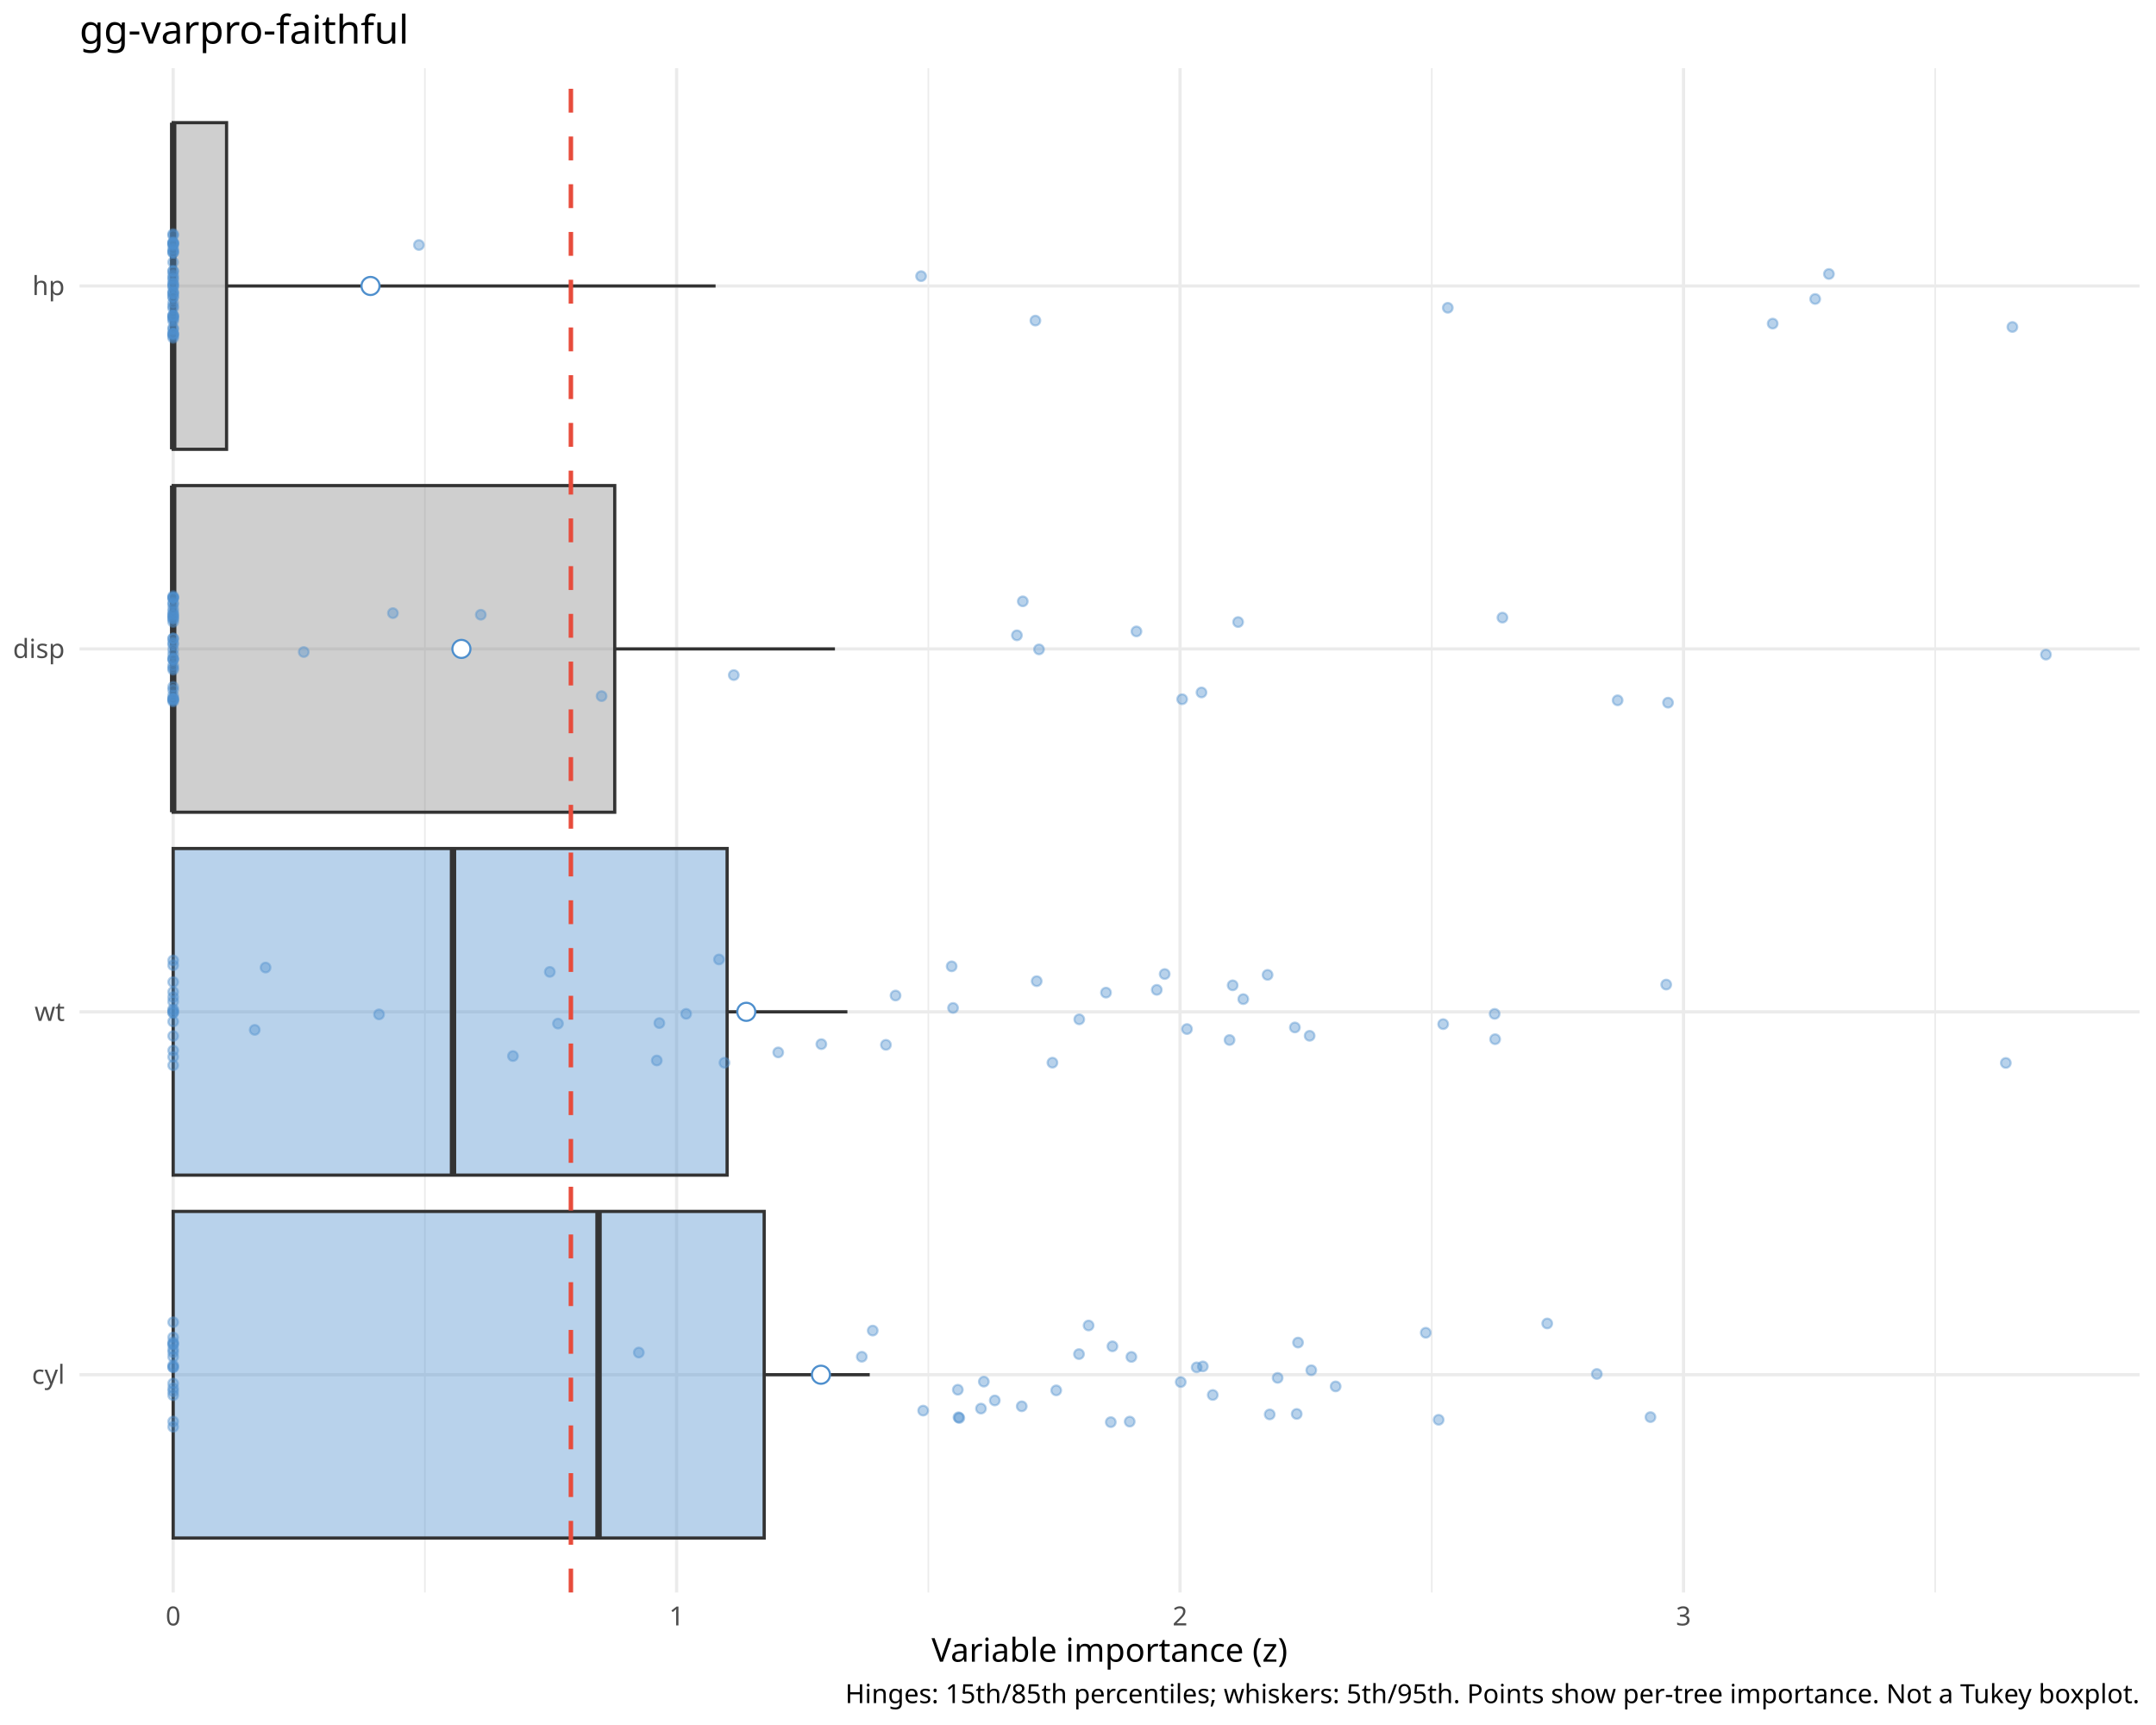
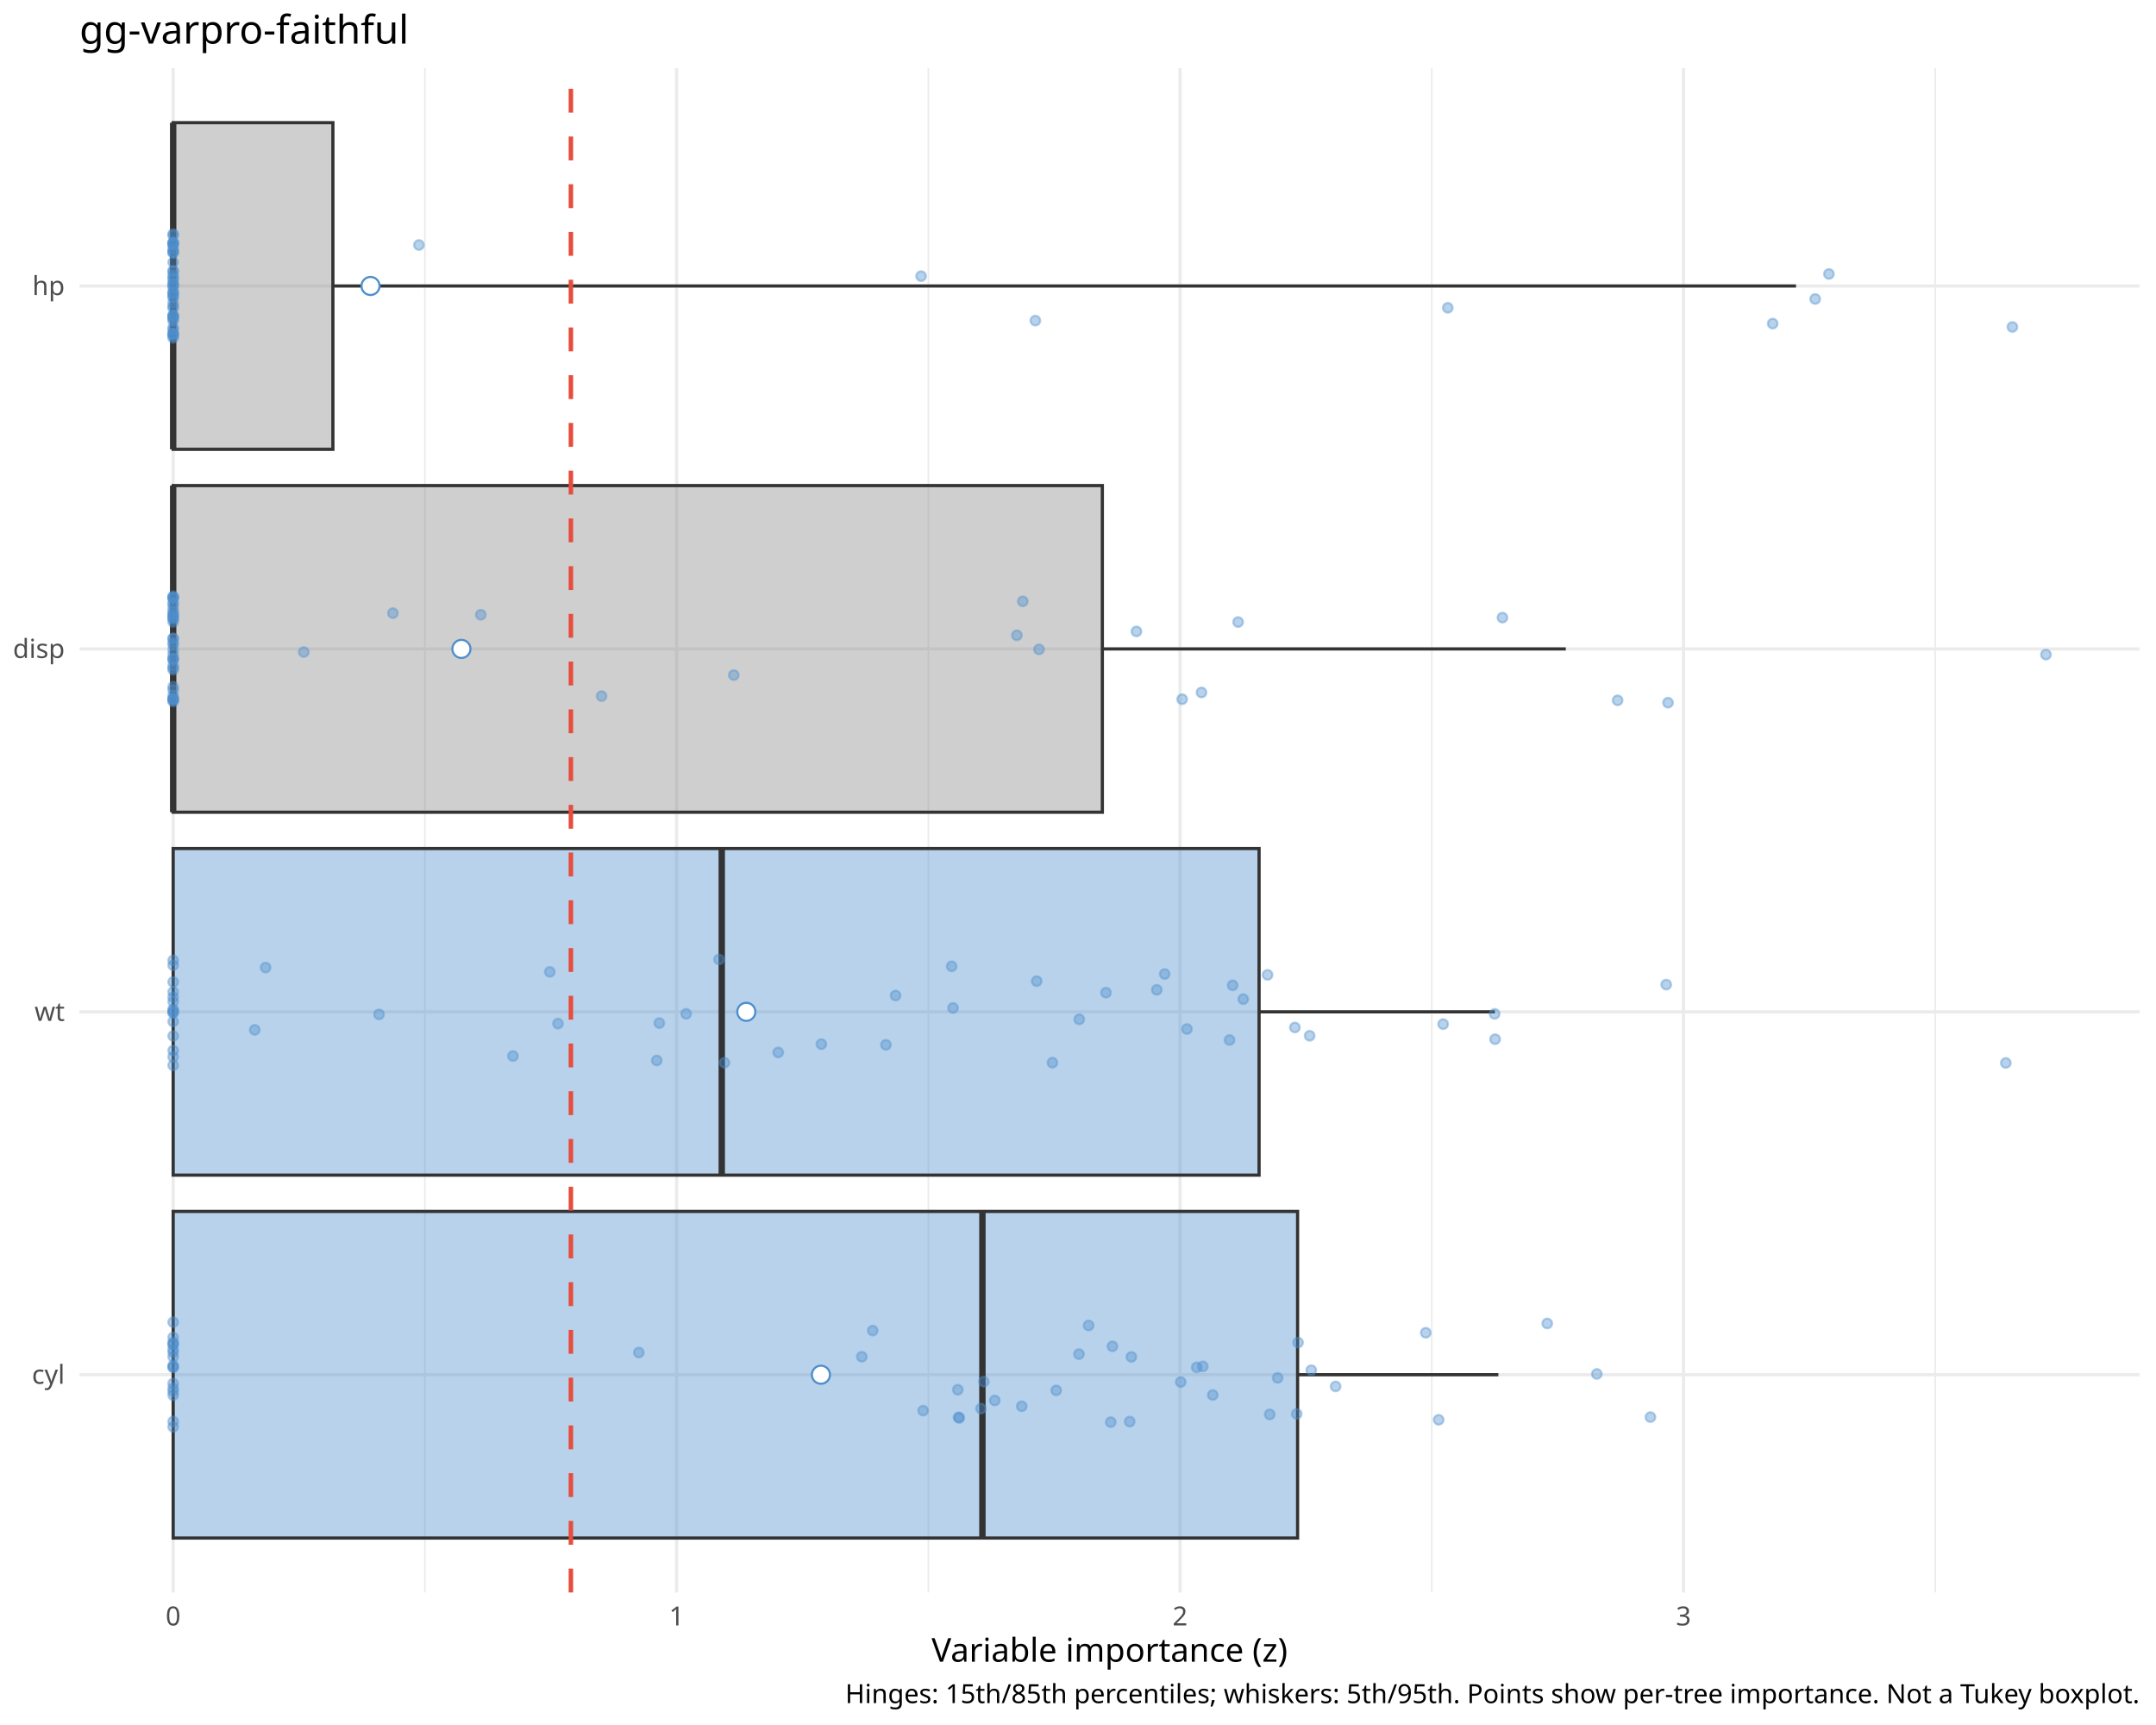
<svg xmlns="http://www.w3.org/2000/svg" class="svglite" data-engine-version="2.0" width="720.00pt" height="576.00pt" viewBox="0 0 720.00 576.00">
  <defs>
    <style type="text/css">
    .svglite line, .svglite polyline, .svglite polygon, .svglite path, .svglite rect, .svglite circle {
      fill: none;
      stroke: #000000;
      stroke-linecap: round;
      stroke-linejoin: round;
      stroke-miterlimit: 10.00;
    }
  </style>
  </defs>
  <rect width="100%" height="100%" style="stroke: none; fill: #FFFFFF;" />
  <defs>
    <clipPath id="cpMC4wMHw3MjAuMDB8MC4wMHw1NzYuMDA=">
      <rect x="0.00" y="0.00" width="720.00" height="576.00" />
    </clipPath>
  </defs>
  <g clip-path="url(#cpMC4wMHw3MjAuMDB8MC4wMHw1NzYuMDA=)">
    <rect x="0" y="0.00" width="720.00" height="576.00" style="stroke-width: 1.07; stroke: none; fill: #FFFFFF;" />
  </g>
  <defs>
    <clipPath id="cpMjYuNTZ8NzE0LjUyfDIyLjc4fDUzMS43NQ==">
      <rect x="26.56" y="22.78" width="687.96" height="508.97" />
    </clipPath>
  </defs>
  <g clip-path="url(#cpMjYuNTZ8NzE0LjUyfDIyLjc4fDUzMS43NQ==)">
    <polyline points="141.89,531.75 141.89,22.78 " style="stroke-width: 0.53; stroke: #EBEBEB; stroke-linecap: butt;" />
    <polyline points="310.02,531.75 310.02,22.78 " style="stroke-width: 0.53; stroke: #EBEBEB; stroke-linecap: butt;" />
    <polyline points="478.15,531.75 478.15,22.78 " style="stroke-width: 0.53; stroke: #EBEBEB; stroke-linecap: butt;" />
    <polyline points="646.27,531.75 646.27,22.78 " style="stroke-width: 0.53; stroke: #EBEBEB; stroke-linecap: butt;" />
    <polyline points="26.56,459.04 714.52,459.04 " style="stroke-width: 1.07; stroke: #EBEBEB; stroke-linecap: butt;" />
    <polyline points="26.56,337.86 714.52,337.86 " style="stroke-width: 1.07; stroke: #EBEBEB; stroke-linecap: butt;" />
    <polyline points="26.56,216.68 714.52,216.68 " style="stroke-width: 1.07; stroke: #EBEBEB; stroke-linecap: butt;" />
    <polyline points="26.56,95.49 714.52,95.49 " style="stroke-width: 1.07; stroke: #EBEBEB; stroke-linecap: butt;" />
    <polyline points="57.83,531.75 57.83,22.78 " style="stroke-width: 1.07; stroke: #EBEBEB; stroke-linecap: butt;" />
    <polyline points="225.96,531.75 225.96,22.78 " style="stroke-width: 1.07; stroke: #EBEBEB; stroke-linecap: butt;" />
    <polyline points="394.08,531.75 394.08,22.78 " style="stroke-width: 1.07; stroke: #EBEBEB; stroke-linecap: butt;" />
    <polyline points="562.21,531.75 562.21,22.78 " style="stroke-width: 1.07; stroke: #EBEBEB; stroke-linecap: butt;" />
-     <line x1="255.20" y1="459.04" x2="290.45" y2="459.04" style="stroke-width: 1.07; stroke: #333333; stroke-linecap: butt;" />
+     <line x1="433.33" y1="459.04" x2="500.38" y2="459.04" style="stroke-width: 1.07; stroke: #333333; stroke-linecap: butt;" />
    <line x1="57.83" y1="459.04" x2="57.83" y2="459.04" style="stroke-width: 1.07; stroke: #333333; stroke-linecap: butt;" />
-     <polygon points="255.20,513.57 57.83,513.57 57.83,404.51 255.20,404.51 255.20,513.57 " style="stroke-width: 1.07; stroke: #333333; stroke-linecap: butt; stroke-linejoin: miter; fill: #4E8FCD; fill-opacity: 0.40;" />
-     <line x1="199.88" y1="513.57" x2="199.88" y2="404.51" style="stroke-width: 2.13; stroke: #333333; stroke-linecap: butt; stroke-linejoin: miter;" />
-     <line x1="242.82" y1="337.86" x2="282.99" y2="337.86" style="stroke-width: 1.07; stroke: #333333; stroke-linecap: butt;" />
+     <polygon points="433.33,513.57 57.83,513.57 57.83,404.51 433.33,404.51 433.33,513.57 " style="stroke-width: 1.07; stroke: #333333; stroke-linecap: butt; stroke-linejoin: miter; fill: #4E8FCD; fill-opacity: 0.40;" />
+     <line x1="328.08" y1="513.57" x2="328.08" y2="404.51" style="stroke-width: 2.13; stroke: #333333; stroke-linecap: butt; stroke-linejoin: miter;" />
+     <line x1="420.47" y1="337.86" x2="499.23" y2="337.86" style="stroke-width: 1.07; stroke: #333333; stroke-linecap: butt;" />
    <line x1="57.83" y1="337.86" x2="57.83" y2="337.86" style="stroke-width: 1.07; stroke: #333333; stroke-linecap: butt;" />
-     <polygon points="242.82,392.39 57.83,392.39 57.83,283.33 242.82,283.33 242.82,392.39 " style="stroke-width: 1.07; stroke: #333333; stroke-linecap: butt; stroke-linejoin: miter; fill: #4E8FCD; fill-opacity: 0.40;" />
-     <line x1="151.28" y1="392.39" x2="151.28" y2="283.33" style="stroke-width: 2.13; stroke: #333333; stroke-linecap: butt; stroke-linejoin: miter;" />
-     <line x1="205.29" y1="216.68" x2="278.83" y2="216.68" style="stroke-width: 1.07; stroke: #333333; stroke-linecap: butt;" />
+     <polygon points="420.47,392.39 57.83,392.39 57.83,283.33 420.47,283.33 420.47,392.39 " style="stroke-width: 1.07; stroke: #333333; stroke-linecap: butt; stroke-linejoin: miter; fill: #4E8FCD; fill-opacity: 0.40;" />
+     <line x1="241.03" y1="392.39" x2="241.03" y2="283.33" style="stroke-width: 2.13; stroke: #333333; stroke-linecap: butt; stroke-linejoin: miter;" />
+     <line x1="368.13" y1="216.68" x2="522.90" y2="216.68" style="stroke-width: 1.07; stroke: #333333; stroke-linecap: butt;" />
    <line x1="57.83" y1="216.68" x2="57.83" y2="216.68" style="stroke-width: 1.07; stroke: #333333; stroke-linecap: butt;" />
-     <polygon points="205.29,271.21 57.83,271.21 57.83,162.14 205.29,162.14 205.29,271.21 " style="stroke-width: 1.07; stroke: #333333; stroke-linecap: butt; stroke-linejoin: miter; fill: #888888; fill-opacity: 0.40;" />
+     <polygon points="368.13,271.21 57.83,271.21 57.83,162.14 368.13,162.14 368.13,271.21 " style="stroke-width: 1.07; stroke: #333333; stroke-linecap: butt; stroke-linejoin: miter; fill: #888888; fill-opacity: 0.40;" />
    <line x1="57.83" y1="271.21" x2="57.83" y2="162.14" style="stroke-width: 2.13; stroke: #333333; stroke-linecap: butt; stroke-linejoin: miter;" />
-     <line x1="75.66" y1="95.49" x2="238.97" y2="95.49" style="stroke-width: 1.07; stroke: #333333; stroke-linecap: butt;" />
+     <line x1="111.17" y1="95.49" x2="599.79" y2="95.49" style="stroke-width: 1.07; stroke: #333333; stroke-linecap: butt;" />
    <line x1="57.83" y1="95.49" x2="57.83" y2="95.49" style="stroke-width: 1.07; stroke: #333333; stroke-linecap: butt;" />
-     <polygon points="75.66,150.03 57.83,150.03 57.83,40.96 75.66,40.96 75.66,150.03 " style="stroke-width: 1.07; stroke: #333333; stroke-linecap: butt; stroke-linejoin: miter; fill: #888888; fill-opacity: 0.40;" />
+     <polygon points="111.17,150.03 57.83,150.03 57.83,40.96 111.17,40.96 111.17,150.03 " style="stroke-width: 1.07; stroke: #333333; stroke-linecap: butt; stroke-linejoin: miter; fill: #888888; fill-opacity: 0.40;" />
    <line x1="57.83" y1="150.03" x2="57.83" y2="40.96" style="stroke-width: 2.13; stroke: #333333; stroke-linecap: butt; stroke-linejoin: miter;" />
    <line x1="190.65" y1="531.75" x2="190.65" y2="22.78" style="stroke-width: 1.49; stroke: #E74C3C; stroke-dasharray: 7.97,7.97; stroke-linecap: butt;" />
    <circle cx="320.09" cy="473.25" r="1.63" style="stroke-width: 0.71; stroke: #4E8FCD; stroke-opacity: 0.40; fill: #4E8FCD; fill-opacity: 0.40;" />
    <circle cx="57.83" cy="334.46" r="1.63" style="stroke-width: 0.71; stroke: #4E8FCD; stroke-opacity: 0.40; fill: #4E8FCD; fill-opacity: 0.40;" />
    <circle cx="57.83" cy="223.06" r="1.63" style="stroke-width: 0.71; stroke: #4E8FCD; stroke-opacity: 0.40; fill: #4E8FCD; fill-opacity: 0.40;" />
    <circle cx="57.83" cy="91.90" r="1.63" style="stroke-width: 0.71; stroke: #4E8FCD; stroke-opacity: 0.40; fill: #4E8FCD; fill-opacity: 0.40;" />
    <circle cx="57.83" cy="461.95" r="1.63" style="stroke-width: 0.71; stroke: #4E8FCD; stroke-opacity: 0.40; fill: #4E8FCD; fill-opacity: 0.40;" />
    <circle cx="396.39" cy="343.61" r="1.63" style="stroke-width: 0.71; stroke: #4E8FCD; stroke-opacity: 0.40; fill: #4E8FCD; fill-opacity: 0.40;" />
    <circle cx="57.83" cy="233.26" r="1.63" style="stroke-width: 0.71; stroke: #4E8FCD; stroke-opacity: 0.40; fill: #4E8FCD; fill-opacity: 0.40;" />
    <circle cx="591.99" cy="108.05" r="1.63" style="stroke-width: 0.71; stroke: #4E8FCD; stroke-opacity: 0.40; fill: #4E8FCD; fill-opacity: 0.40;" />
    <circle cx="57.83" cy="448.22" r="1.63" style="stroke-width: 0.71; stroke: #4E8FCD; stroke-opacity: 0.40; fill: #4E8FCD; fill-opacity: 0.40;" />
    <circle cx="437.36" cy="345.86" r="1.63" style="stroke-width: 0.71; stroke: #4E8FCD; stroke-opacity: 0.40; fill: #4E8FCD; fill-opacity: 0.40;" />
    <circle cx="57.83" cy="199.62" r="1.63" style="stroke-width: 0.71; stroke: #4E8FCD; stroke-opacity: 0.40; fill: #4E8FCD; fill-opacity: 0.40;" />
    <circle cx="57.83" cy="109.96" r="1.63" style="stroke-width: 0.71; stroke: #4E8FCD; stroke-opacity: 0.40; fill: #4E8FCD; fill-opacity: 0.40;" />
    <circle cx="551.17" cy="473.19" r="1.63" style="stroke-width: 0.71; stroke: #4E8FCD; stroke-opacity: 0.40; fill: #4E8FCD; fill-opacity: 0.40;" />
    <circle cx="57.83" cy="337.49" r="1.63" style="stroke-width: 0.71; stroke: #4E8FCD; stroke-opacity: 0.40; fill: #4E8FCD; fill-opacity: 0.40;" />
    <circle cx="101.44" cy="217.72" r="1.63" style="stroke-width: 0.71; stroke: #4E8FCD; stroke-opacity: 0.40; fill: #4E8FCD; fill-opacity: 0.40;" />
    <circle cx="57.83" cy="111.43" r="1.63" style="stroke-width: 0.71; stroke: #4E8FCD; stroke-opacity: 0.40; fill: #4E8FCD; fill-opacity: 0.40;" />
    <circle cx="57.83" cy="446.57" r="1.63" style="stroke-width: 0.71; stroke: #4E8FCD; stroke-opacity: 0.40; fill: #4E8FCD; fill-opacity: 0.40;" />
    <circle cx="186.34" cy="341.79" r="1.63" style="stroke-width: 0.71; stroke: #4E8FCD; stroke-opacity: 0.40; fill: #4E8FCD; fill-opacity: 0.40;" />
    <circle cx="683.25" cy="218.58" r="1.63" style="stroke-width: 0.71; stroke: #4E8FCD; stroke-opacity: 0.40; fill: #4E8FCD; fill-opacity: 0.40;" />
    <circle cx="57.83" cy="102.89" r="1.63" style="stroke-width: 0.71; stroke: #4E8FCD; stroke-opacity: 0.40; fill: #4E8FCD; fill-opacity: 0.40;" />
    <circle cx="370.95" cy="474.87" r="1.63" style="stroke-width: 0.71; stroke: #4E8FCD; stroke-opacity: 0.40; fill: #4E8FCD; fill-opacity: 0.40;" />
    <circle cx="351.46" cy="354.84" r="1.63" style="stroke-width: 0.71; stroke: #4E8FCD; stroke-opacity: 0.40; fill: #4E8FCD; fill-opacity: 0.40;" />
    <circle cx="57.83" cy="232.24" r="1.63" style="stroke-width: 0.71; stroke: #4E8FCD; stroke-opacity: 0.40; fill: #4E8FCD; fill-opacity: 0.40;" />
    <circle cx="57.83" cy="80.88" r="1.63" style="stroke-width: 0.71; stroke: #4E8FCD; stroke-opacity: 0.40; fill: #4E8FCD; fill-opacity: 0.40;" />
    <circle cx="57.83" cy="463.55" r="1.63" style="stroke-width: 0.71; stroke: #4E8FCD; stroke-opacity: 0.40; fill: #4E8FCD; fill-opacity: 0.40;" />
    <circle cx="386.31" cy="330.52" r="1.63" style="stroke-width: 0.71; stroke: #4E8FCD; stroke-opacity: 0.40; fill: #4E8FCD; fill-opacity: 0.40;" />
    <circle cx="57.83" cy="213.17" r="1.63" style="stroke-width: 0.71; stroke: #4E8FCD; stroke-opacity: 0.40; fill: #4E8FCD; fill-opacity: 0.40;" />
    <circle cx="139.90" cy="81.81" r="1.63" style="stroke-width: 0.71; stroke: #4E8FCD; stroke-opacity: 0.40; fill: #4E8FCD; fill-opacity: 0.40;" />
    <circle cx="319.87" cy="464.05" r="1.63" style="stroke-width: 0.71; stroke: #4E8FCD; stroke-opacity: 0.40; fill: #4E8FCD; fill-opacity: 0.40;" />
    <circle cx="57.83" cy="336.98" r="1.63" style="stroke-width: 0.71; stroke: #4E8FCD; stroke-opacity: 0.40; fill: #4E8FCD; fill-opacity: 0.40;" />
    <circle cx="57.83" cy="218.49" r="1.63" style="stroke-width: 0.71; stroke: #4E8FCD; stroke-opacity: 0.40; fill: #4E8FCD; fill-opacity: 0.40;" />
    <circle cx="672.04" cy="109.18" r="1.63" style="stroke-width: 0.71; stroke: #4E8FCD; stroke-opacity: 0.40; fill: #4E8FCD; fill-opacity: 0.40;" />
    <circle cx="433.48" cy="448.30" r="1.63" style="stroke-width: 0.71; stroke: #4E8FCD; stroke-opacity: 0.40; fill: #4E8FCD; fill-opacity: 0.40;" />
    <circle cx="388.95" cy="325.24" r="1.63" style="stroke-width: 0.71; stroke: #4E8FCD; stroke-opacity: 0.40; fill: #4E8FCD; fill-opacity: 0.40;" />
    <circle cx="57.83" cy="203.27" r="1.63" style="stroke-width: 0.71; stroke: #4E8FCD; stroke-opacity: 0.40; fill: #4E8FCD; fill-opacity: 0.40;" />
    <circle cx="483.49" cy="102.78" r="1.63" style="stroke-width: 0.71; stroke: #4E8FCD; stroke-opacity: 0.40; fill: #4E8FCD; fill-opacity: 0.40;" />
    <circle cx="57.83" cy="441.50" r="1.63" style="stroke-width: 0.71; stroke: #4E8FCD; stroke-opacity: 0.40; fill: #4E8FCD; fill-opacity: 0.40;" />
    <circle cx="57.83" cy="327.90" r="1.63" style="stroke-width: 0.71; stroke: #4E8FCD; stroke-opacity: 0.40; fill: #4E8FCD; fill-opacity: 0.40;" />
    <circle cx="501.74" cy="206.23" r="1.63" style="stroke-width: 0.71; stroke: #4E8FCD; stroke-opacity: 0.40; fill: #4E8FCD; fill-opacity: 0.40;" />
    <circle cx="57.83" cy="78.16" r="1.63" style="stroke-width: 0.71; stroke: #4E8FCD; stroke-opacity: 0.40; fill: #4E8FCD; fill-opacity: 0.40;" />
    <circle cx="437.90" cy="457.54" r="1.63" style="stroke-width: 0.71; stroke: #4E8FCD; stroke-opacity: 0.40; fill: #4E8FCD; fill-opacity: 0.40;" />
    <circle cx="481.95" cy="341.97" r="1.63" style="stroke-width: 0.71; stroke: #4E8FCD; stroke-opacity: 0.40; fill: #4E8FCD; fill-opacity: 0.40;" />
    <circle cx="57.83" cy="205.14" r="1.63" style="stroke-width: 0.71; stroke: #4E8FCD; stroke-opacity: 0.40; fill: #4E8FCD; fill-opacity: 0.40;" />
    <circle cx="57.83" cy="105.39" r="1.63" style="stroke-width: 0.71; stroke: #4E8FCD; stroke-opacity: 0.40; fill: #4E8FCD; fill-opacity: 0.40;" />
    <circle cx="394.31" cy="461.48" r="1.63" style="stroke-width: 0.71; stroke: #4E8FCD; stroke-opacity: 0.40; fill: #4E8FCD; fill-opacity: 0.40;" />
    <circle cx="57.83" cy="341.11" r="1.63" style="stroke-width: 0.71; stroke: #4E8FCD; stroke-opacity: 0.40; fill: #4E8FCD; fill-opacity: 0.40;" />
    <circle cx="57.83" cy="216.94" r="1.63" style="stroke-width: 0.71; stroke: #4E8FCD; stroke-opacity: 0.40; fill: #4E8FCD; fill-opacity: 0.40;" />
    <circle cx="57.83" cy="83.87" r="1.63" style="stroke-width: 0.71; stroke: #4E8FCD; stroke-opacity: 0.40; fill: #4E8FCD; fill-opacity: 0.40;" />
    <circle cx="57.83" cy="448.74" r="1.63" style="stroke-width: 0.71; stroke: #4E8FCD; stroke-opacity: 0.40; fill: #4E8FCD; fill-opacity: 0.40;" />
    <circle cx="415.19" cy="333.62" r="1.63" style="stroke-width: 0.71; stroke: #4E8FCD; stroke-opacity: 0.40; fill: #4E8FCD; fill-opacity: 0.40;" />
    <circle cx="379.52" cy="210.83" r="1.63" style="stroke-width: 0.71; stroke: #4E8FCD; stroke-opacity: 0.40; fill: #4E8FCD; fill-opacity: 0.40;" />
    <circle cx="57.83" cy="111.41" r="1.63" style="stroke-width: 0.71; stroke: #4E8FCD; stroke-opacity: 0.40; fill: #4E8FCD; fill-opacity: 0.40;" />
    <circle cx="291.45" cy="444.30" r="1.63" style="stroke-width: 0.71; stroke: #4E8FCD; stroke-opacity: 0.40; fill: #4E8FCD; fill-opacity: 0.40;" />
    <circle cx="219.33" cy="354.11" r="1.63" style="stroke-width: 0.71; stroke: #4E8FCD; stroke-opacity: 0.40; fill: #4E8FCD; fill-opacity: 0.40;" />
    <circle cx="57.83" cy="214.64" r="1.63" style="stroke-width: 0.71; stroke: #4E8FCD; stroke-opacity: 0.40; fill: #4E8FCD; fill-opacity: 0.40;" />
    <circle cx="57.83" cy="78.59" r="1.63" style="stroke-width: 0.71; stroke: #4E8FCD; stroke-opacity: 0.40; fill: #4E8FCD; fill-opacity: 0.40;" />
    <circle cx="327.60" cy="470.34" r="1.63" style="stroke-width: 0.71; stroke: #4E8FCD; stroke-opacity: 0.40; fill: #4E8FCD; fill-opacity: 0.40;" />
    <circle cx="57.83" cy="338.10" r="1.63" style="stroke-width: 0.71; stroke: #4E8FCD; stroke-opacity: 0.40; fill: #4E8FCD; fill-opacity: 0.40;" />
    <circle cx="57.83" cy="220.25" r="1.63" style="stroke-width: 0.71; stroke: #4E8FCD; stroke-opacity: 0.40; fill: #4E8FCD; fill-opacity: 0.40;" />
    <circle cx="57.83" cy="105.58" r="1.63" style="stroke-width: 0.71; stroke: #4E8FCD; stroke-opacity: 0.40; fill: #4E8FCD; fill-opacity: 0.40;" />
    <circle cx="426.67" cy="460.09" r="1.63" style="stroke-width: 0.71; stroke: #4E8FCD; stroke-opacity: 0.40; fill: #4E8FCD; fill-opacity: 0.40;" />
    <circle cx="57.83" cy="338.14" r="1.63" style="stroke-width: 0.71; stroke: #4E8FCD; stroke-opacity: 0.40; fill: #4E8FCD; fill-opacity: 0.40;" />
    <circle cx="57.83" cy="220.09" r="1.63" style="stroke-width: 0.71; stroke: #4E8FCD; stroke-opacity: 0.40; fill: #4E8FCD; fill-opacity: 0.40;" />
    <circle cx="57.83" cy="93.33" r="1.63" style="stroke-width: 0.71; stroke: #4E8FCD; stroke-opacity: 0.40; fill: #4E8FCD; fill-opacity: 0.40;" />
    <circle cx="332.21" cy="467.63" r="1.63" style="stroke-width: 0.71; stroke: #4E8FCD; stroke-opacity: 0.40; fill: #4E8FCD; fill-opacity: 0.40;" />
    <circle cx="259.89" cy="351.41" r="1.63" style="stroke-width: 0.71; stroke: #4E8FCD; stroke-opacity: 0.40; fill: #4E8FCD; fill-opacity: 0.40;" />
    <circle cx="57.83" cy="229.33" r="1.63" style="stroke-width: 0.71; stroke: #4E8FCD; stroke-opacity: 0.40; fill: #4E8FCD; fill-opacity: 0.40;" />
    <circle cx="57.83" cy="99.15" r="1.63" style="stroke-width: 0.71; stroke: #4E8FCD; stroke-opacity: 0.40; fill: #4E8FCD; fill-opacity: 0.40;" />
    <circle cx="401.69" cy="456.26" r="1.63" style="stroke-width: 0.71; stroke: #4E8FCD; stroke-opacity: 0.40; fill: #4E8FCD; fill-opacity: 0.40;" />
    <circle cx="171.30" cy="352.63" r="1.63" style="stroke-width: 0.71; stroke: #4E8FCD; stroke-opacity: 0.40; fill: #4E8FCD; fill-opacity: 0.40;" />
    <circle cx="57.83" cy="205.93" r="1.63" style="stroke-width: 0.71; stroke: #4E8FCD; stroke-opacity: 0.40; fill: #4E8FCD; fill-opacity: 0.40;" />
    <circle cx="57.83" cy="106.42" r="1.63" style="stroke-width: 0.71; stroke: #4E8FCD; stroke-opacity: 0.40; fill: #4E8FCD; fill-opacity: 0.40;" />
    <circle cx="57.83" cy="474.66" r="1.63" style="stroke-width: 0.71; stroke: #4E8FCD; stroke-opacity: 0.40; fill: #4E8FCD; fill-opacity: 0.40;" />
    <circle cx="295.86" cy="348.88" r="1.63" style="stroke-width: 0.71; stroke: #4E8FCD; stroke-opacity: 0.40; fill: #4E8FCD; fill-opacity: 0.40;" />
    <circle cx="57.83" cy="206.39" r="1.63" style="stroke-width: 0.71; stroke: #4E8FCD; stroke-opacity: 0.40; fill: #4E8FCD; fill-opacity: 0.40;" />
    <circle cx="307.60" cy="92.21" r="1.63" style="stroke-width: 0.71; stroke: #4E8FCD; stroke-opacity: 0.40; fill: #4E8FCD; fill-opacity: 0.40;" />
    <circle cx="57.83" cy="465.89" r="1.63" style="stroke-width: 0.71; stroke: #4E8FCD; stroke-opacity: 0.40; fill: #4E8FCD; fill-opacity: 0.40;" />
    <circle cx="57.83" cy="352.91" r="1.63" style="stroke-width: 0.71; stroke: #4E8FCD; stroke-opacity: 0.40; fill: #4E8FCD; fill-opacity: 0.40;" />
    <circle cx="557.04" cy="234.63" r="1.63" style="stroke-width: 0.71; stroke: #4E8FCD; stroke-opacity: 0.40; fill: #4E8FCD; fill-opacity: 0.40;" />
    <circle cx="345.77" cy="107.05" r="1.63" style="stroke-width: 0.71; stroke: #4E8FCD; stroke-opacity: 0.40; fill: #4E8FCD; fill-opacity: 0.40;" />
    <circle cx="57.83" cy="456.49" r="1.63" style="stroke-width: 0.71; stroke: #4E8FCD; stroke-opacity: 0.40; fill: #4E8FCD; fill-opacity: 0.40;" />
    <circle cx="499.30" cy="347.00" r="1.63" style="stroke-width: 0.71; stroke: #4E8FCD; stroke-opacity: 0.40; fill: #4E8FCD; fill-opacity: 0.40;" />
    <circle cx="131.21" cy="204.73" r="1.63" style="stroke-width: 0.71; stroke: #4E8FCD; stroke-opacity: 0.40; fill: #4E8FCD; fill-opacity: 0.40;" />
    <circle cx="57.83" cy="99.18" r="1.63" style="stroke-width: 0.71; stroke: #4E8FCD; stroke-opacity: 0.40; fill: #4E8FCD; fill-opacity: 0.40;" />
    <circle cx="57.83" cy="450.56" r="1.63" style="stroke-width: 0.71; stroke: #4E8FCD; stroke-opacity: 0.40; fill: #4E8FCD; fill-opacity: 0.40;" />
    <circle cx="274.29" cy="348.65" r="1.63" style="stroke-width: 0.71; stroke: #4E8FCD; stroke-opacity: 0.40; fill: #4E8FCD; fill-opacity: 0.40;" />
    <circle cx="341.56" cy="200.79" r="1.63" style="stroke-width: 0.71; stroke: #4E8FCD; stroke-opacity: 0.40; fill: #4E8FCD; fill-opacity: 0.40;" />
    <circle cx="57.83" cy="95.50" r="1.63" style="stroke-width: 0.71; stroke: #4E8FCD; stroke-opacity: 0.40; fill: #4E8FCD; fill-opacity: 0.40;" />
    <circle cx="352.73" cy="464.26" r="1.63" style="stroke-width: 0.71; stroke: #4E8FCD; stroke-opacity: 0.40; fill: #4E8FCD; fill-opacity: 0.40;" />
    <circle cx="229.14" cy="338.53" r="1.63" style="stroke-width: 0.71; stroke: #4E8FCD; stroke-opacity: 0.40; fill: #4E8FCD; fill-opacity: 0.40;" />
    <circle cx="57.83" cy="223.62" r="1.63" style="stroke-width: 0.71; stroke: #4E8FCD; stroke-opacity: 0.40; fill: #4E8FCD; fill-opacity: 0.40;" />
    <circle cx="57.83" cy="101.11" r="1.63" style="stroke-width: 0.71; stroke: #4E8FCD; stroke-opacity: 0.40; fill: #4E8FCD; fill-opacity: 0.40;" />
    <circle cx="328.55" cy="461.34" r="1.63" style="stroke-width: 0.71; stroke: #4E8FCD; stroke-opacity: 0.40; fill: #4E8FCD; fill-opacity: 0.40;" />
    <circle cx="57.83" cy="320.69" r="1.63" style="stroke-width: 0.71; stroke: #4E8FCD; stroke-opacity: 0.40; fill: #4E8FCD; fill-opacity: 0.40;" />
    <circle cx="245.05" cy="225.42" r="1.63" style="stroke-width: 0.71; stroke: #4E8FCD; stroke-opacity: 0.40; fill: #4E8FCD; fill-opacity: 0.40;" />
    <circle cx="57.83" cy="90.61" r="1.63" style="stroke-width: 0.71; stroke: #4E8FCD; stroke-opacity: 0.40; fill: #4E8FCD; fill-opacity: 0.40;" />
    <circle cx="377.83" cy="453.09" r="1.63" style="stroke-width: 0.71; stroke: #4E8FCD; stroke-opacity: 0.40; fill: #4E8FCD; fill-opacity: 0.40;" />
    <circle cx="669.85" cy="354.93" r="1.63" style="stroke-width: 0.71; stroke: #4E8FCD; stroke-opacity: 0.40; fill: #4E8FCD; fill-opacity: 0.40;" />
    <circle cx="57.83" cy="213.25" r="1.63" style="stroke-width: 0.71; stroke: #4E8FCD; stroke-opacity: 0.40; fill: #4E8FCD; fill-opacity: 0.40;" />
    <circle cx="57.83" cy="107.16" r="1.63" style="stroke-width: 0.71; stroke: #4E8FCD; stroke-opacity: 0.40; fill: #4E8FCD; fill-opacity: 0.40;" />
    <circle cx="57.83" cy="451.54" r="1.63" style="stroke-width: 0.71; stroke: #4E8FCD; stroke-opacity: 0.40; fill: #4E8FCD; fill-opacity: 0.40;" />
    <circle cx="411.65" cy="329.01" r="1.63" style="stroke-width: 0.71; stroke: #4E8FCD; stroke-opacity: 0.40; fill: #4E8FCD; fill-opacity: 0.40;" />
    <circle cx="57.83" cy="206.78" r="1.63" style="stroke-width: 0.71; stroke: #4E8FCD; stroke-opacity: 0.40; fill: #4E8FCD; fill-opacity: 0.40;" />
    <circle cx="57.83" cy="81.84" r="1.63" style="stroke-width: 0.71; stroke: #4E8FCD; stroke-opacity: 0.40; fill: #4E8FCD; fill-opacity: 0.40;" />
    <circle cx="57.83" cy="453.06" r="1.63" style="stroke-width: 0.71; stroke: #4E8FCD; stroke-opacity: 0.40; fill: #4E8FCD; fill-opacity: 0.40;" />
    <circle cx="57.83" cy="322.32" r="1.63" style="stroke-width: 0.71; stroke: #4E8FCD; stroke-opacity: 0.40; fill: #4E8FCD; fill-opacity: 0.40;" />
    <circle cx="413.47" cy="207.71" r="1.63" style="stroke-width: 0.71; stroke: #4E8FCD; stroke-opacity: 0.40; fill: #4E8FCD; fill-opacity: 0.40;" />
    <circle cx="610.77" cy="91.48" r="1.63" style="stroke-width: 0.71; stroke: #4E8FCD; stroke-opacity: 0.40; fill: #4E8FCD; fill-opacity: 0.40;" />
    <circle cx="399.63" cy="456.58" r="1.63" style="stroke-width: 0.71; stroke: #4E8FCD; stroke-opacity: 0.40; fill: #4E8FCD; fill-opacity: 0.40;" />
    <circle cx="85.07" cy="343.89" r="1.63" style="stroke-width: 0.71; stroke: #4E8FCD; stroke-opacity: 0.40; fill: #4E8FCD; fill-opacity: 0.40;" />
    <circle cx="57.83" cy="199.05" r="1.63" style="stroke-width: 0.71; stroke: #4E8FCD; stroke-opacity: 0.40; fill: #4E8FCD; fill-opacity: 0.40;" />
    <circle cx="57.83" cy="81.36" r="1.63" style="stroke-width: 0.71; stroke: #4E8FCD; stroke-opacity: 0.40; fill: #4E8FCD; fill-opacity: 0.40;" />
    <circle cx="57.83" cy="456.55" r="1.63" style="stroke-width: 0.71; stroke: #4E8FCD; stroke-opacity: 0.40; fill: #4E8FCD; fill-opacity: 0.40;" />
    <circle cx="423.31" cy="325.52" r="1.63" style="stroke-width: 0.71; stroke: #4E8FCD; stroke-opacity: 0.40; fill: #4E8FCD; fill-opacity: 0.40;" />
    <circle cx="57.83" cy="215.27" r="1.63" style="stroke-width: 0.71; stroke: #4E8FCD; stroke-opacity: 0.40; fill: #4E8FCD; fill-opacity: 0.40;" />
    <circle cx="57.83" cy="81.15" r="1.63" style="stroke-width: 0.71; stroke: #4E8FCD; stroke-opacity: 0.40; fill: #4E8FCD; fill-opacity: 0.40;" />
    <circle cx="308.29" cy="471.02" r="1.63" style="stroke-width: 0.71; stroke: #4E8FCD; stroke-opacity: 0.40; fill: #4E8FCD; fill-opacity: 0.40;" />
    <circle cx="57.83" cy="350.78" r="1.63" style="stroke-width: 0.71; stroke: #4E8FCD; stroke-opacity: 0.40; fill: #4E8FCD; fill-opacity: 0.40;" />
    <circle cx="401.24" cy="231.22" r="1.63" style="stroke-width: 0.71; stroke: #4E8FCD; stroke-opacity: 0.40; fill: #4E8FCD; fill-opacity: 0.40;" />
    <circle cx="57.83" cy="84.25" r="1.63" style="stroke-width: 0.71; stroke: #4E8FCD; stroke-opacity: 0.40; fill: #4E8FCD; fill-opacity: 0.40;" />
    <circle cx="341.21" cy="469.58" r="1.63" style="stroke-width: 0.71; stroke: #4E8FCD; stroke-opacity: 0.40; fill: #4E8FCD; fill-opacity: 0.40;" />
    <circle cx="410.61" cy="347.27" r="1.63" style="stroke-width: 0.71; stroke: #4E8FCD; stroke-opacity: 0.40; fill: #4E8FCD; fill-opacity: 0.40;" />
    <circle cx="57.83" cy="199.58" r="1.63" style="stroke-width: 0.71; stroke: #4E8FCD; stroke-opacity: 0.40; fill: #4E8FCD; fill-opacity: 0.40;" />
    <circle cx="57.83" cy="102.23" r="1.63" style="stroke-width: 0.71; stroke: #4E8FCD; stroke-opacity: 0.40; fill: #4E8FCD; fill-opacity: 0.40;" />
    <circle cx="371.50" cy="449.55" r="1.63" style="stroke-width: 0.71; stroke: #4E8FCD; stroke-opacity: 0.40; fill: #4E8FCD; fill-opacity: 0.40;" />
    <circle cx="126.58" cy="338.71" r="1.63" style="stroke-width: 0.71; stroke: #4E8FCD; stroke-opacity: 0.40; fill: #4E8FCD; fill-opacity: 0.40;" />
    <circle cx="57.83" cy="234.23" r="1.63" style="stroke-width: 0.71; stroke: #4E8FCD; stroke-opacity: 0.40; fill: #4E8FCD; fill-opacity: 0.40;" />
    <circle cx="57.83" cy="97.44" r="1.63" style="stroke-width: 0.71; stroke: #4E8FCD; stroke-opacity: 0.40; fill: #4E8FCD; fill-opacity: 0.40;" />
    <circle cx="377.27" cy="474.69" r="1.63" style="stroke-width: 0.71; stroke: #4E8FCD; stroke-opacity: 0.40; fill: #4E8FCD; fill-opacity: 0.40;" />
    <circle cx="432.43" cy="343.08" r="1.63" style="stroke-width: 0.71; stroke: #4E8FCD; stroke-opacity: 0.40; fill: #4E8FCD; fill-opacity: 0.40;" />
    <circle cx="540.21" cy="233.84" r="1.63" style="stroke-width: 0.71; stroke: #4E8FCD; stroke-opacity: 0.40; fill: #4E8FCD; fill-opacity: 0.40;" />
    <circle cx="57.83" cy="90.43" r="1.63" style="stroke-width: 0.71; stroke: #4E8FCD; stroke-opacity: 0.40; fill: #4E8FCD; fill-opacity: 0.40;" />
    <circle cx="57.83" cy="476.45" r="1.63" style="stroke-width: 0.71; stroke: #4E8FCD; stroke-opacity: 0.40; fill: #4E8FCD; fill-opacity: 0.40;" />
    <circle cx="317.81" cy="322.67" r="1.63" style="stroke-width: 0.71; stroke: #4E8FCD; stroke-opacity: 0.40; fill: #4E8FCD; fill-opacity: 0.40;" />
    <circle cx="394.78" cy="233.48" r="1.63" style="stroke-width: 0.71; stroke: #4E8FCD; stroke-opacity: 0.40; fill: #4E8FCD; fill-opacity: 0.40;" />
    <circle cx="57.83" cy="84.41" r="1.63" style="stroke-width: 0.71; stroke: #4E8FCD; stroke-opacity: 0.40; fill: #4E8FCD; fill-opacity: 0.40;" />
    <circle cx="424.02" cy="472.29" r="1.63" style="stroke-width: 0.71; stroke: #4E8FCD; stroke-opacity: 0.40; fill: #4E8FCD; fill-opacity: 0.40;" />
    <circle cx="183.61" cy="324.52" r="1.63" style="stroke-width: 0.71; stroke: #4E8FCD; stroke-opacity: 0.40; fill: #4E8FCD; fill-opacity: 0.40;" />
    <circle cx="57.83" cy="199.63" r="1.63" style="stroke-width: 0.71; stroke: #4E8FCD; stroke-opacity: 0.40; fill: #4E8FCD; fill-opacity: 0.40;" />
    <circle cx="57.83" cy="87.57" r="1.63" style="stroke-width: 0.71; stroke: #4E8FCD; stroke-opacity: 0.40; fill: #4E8FCD; fill-opacity: 0.40;" />
    <circle cx="533.26" cy="458.78" r="1.63" style="stroke-width: 0.71; stroke: #4E8FCD; stroke-opacity: 0.40; fill: #4E8FCD; fill-opacity: 0.40;" />
    <circle cx="240.11" cy="320.37" r="1.63" style="stroke-width: 0.71; stroke: #4E8FCD; stroke-opacity: 0.40; fill: #4E8FCD; fill-opacity: 0.40;" />
    <circle cx="57.83" cy="233.55" r="1.63" style="stroke-width: 0.71; stroke: #4E8FCD; stroke-opacity: 0.40; fill: #4E8FCD; fill-opacity: 0.40;" />
    <circle cx="57.83" cy="83.16" r="1.63" style="stroke-width: 0.71; stroke: #4E8FCD; stroke-opacity: 0.40; fill: #4E8FCD; fill-opacity: 0.40;" />
    <circle cx="57.83" cy="464.59" r="1.63" style="stroke-width: 0.71; stroke: #4E8FCD; stroke-opacity: 0.40; fill: #4E8FCD; fill-opacity: 0.40;" />
    <circle cx="360.42" cy="340.37" r="1.63" style="stroke-width: 0.71; stroke: #4E8FCD; stroke-opacity: 0.40; fill: #4E8FCD; fill-opacity: 0.40;" />
    <circle cx="346.98" cy="216.84" r="1.63" style="stroke-width: 0.71; stroke: #4E8FCD; stroke-opacity: 0.40; fill: #4E8FCD; fill-opacity: 0.40;" />
    <circle cx="57.83" cy="105.28" r="1.63" style="stroke-width: 0.71; stroke: #4E8FCD; stroke-opacity: 0.40; fill: #4E8FCD; fill-opacity: 0.40;" />
    <circle cx="57.83" cy="448.96" r="1.63" style="stroke-width: 0.71; stroke: #4E8FCD; stroke-opacity: 0.40; fill: #4E8FCD; fill-opacity: 0.40;" />
    <circle cx="556.44" cy="328.76" r="1.63" style="stroke-width: 0.71; stroke: #4E8FCD; stroke-opacity: 0.40; fill: #4E8FCD; fill-opacity: 0.40;" />
    <circle cx="200.90" cy="232.44" r="1.63" style="stroke-width: 0.71; stroke: #4E8FCD; stroke-opacity: 0.40; fill: #4E8FCD; fill-opacity: 0.40;" />
    <circle cx="57.83" cy="94.61" r="1.63" style="stroke-width: 0.71; stroke: #4E8FCD; stroke-opacity: 0.40; fill: #4E8FCD; fill-opacity: 0.40;" />
    <circle cx="480.44" cy="474.09" r="1.63" style="stroke-width: 0.71; stroke: #4E8FCD; stroke-opacity: 0.40; fill: #4E8FCD; fill-opacity: 0.40;" />
    <circle cx="57.83" cy="331.21" r="1.63" style="stroke-width: 0.71; stroke: #4E8FCD; stroke-opacity: 0.40; fill: #4E8FCD; fill-opacity: 0.40;" />
    <circle cx="57.83" cy="205.34" r="1.63" style="stroke-width: 0.71; stroke: #4E8FCD; stroke-opacity: 0.40; fill: #4E8FCD; fill-opacity: 0.40;" />
    <circle cx="57.83" cy="81.30" r="1.63" style="stroke-width: 0.71; stroke: #4E8FCD; stroke-opacity: 0.40; fill: #4E8FCD; fill-opacity: 0.40;" />
    <circle cx="516.70" cy="441.92" r="1.63" style="stroke-width: 0.71; stroke: #4E8FCD; stroke-opacity: 0.40; fill: #4E8FCD; fill-opacity: 0.40;" />
    <circle cx="220.19" cy="341.62" r="1.63" style="stroke-width: 0.71; stroke: #4E8FCD; stroke-opacity: 0.40; fill: #4E8FCD; fill-opacity: 0.40;" />
    <circle cx="57.83" cy="219.86" r="1.63" style="stroke-width: 0.71; stroke: #4E8FCD; stroke-opacity: 0.40; fill: #4E8FCD; fill-opacity: 0.40;" />
    <circle cx="57.83" cy="106.08" r="1.63" style="stroke-width: 0.71; stroke: #4E8FCD; stroke-opacity: 0.40; fill: #4E8FCD; fill-opacity: 0.40;" />
    <circle cx="405.00" cy="465.80" r="1.63" style="stroke-width: 0.71; stroke: #4E8FCD; stroke-opacity: 0.40; fill: #4E8FCD; fill-opacity: 0.40;" />
    <circle cx="241.94" cy="354.86" r="1.63" style="stroke-width: 0.71; stroke: #4E8FCD; stroke-opacity: 0.40; fill: #4E8FCD; fill-opacity: 0.40;" />
    <circle cx="57.83" cy="230.38" r="1.63" style="stroke-width: 0.71; stroke: #4E8FCD; stroke-opacity: 0.40; fill: #4E8FCD; fill-opacity: 0.40;" />
    <circle cx="57.83" cy="112.20" r="1.63" style="stroke-width: 0.71; stroke: #4E8FCD; stroke-opacity: 0.40; fill: #4E8FCD; fill-opacity: 0.40;" />
    <circle cx="446.04" cy="462.94" r="1.63" style="stroke-width: 0.71; stroke: #4E8FCD; stroke-opacity: 0.40; fill: #4E8FCD; fill-opacity: 0.40;" />
    <circle cx="57.83" cy="345.93" r="1.63" style="stroke-width: 0.71; stroke: #4E8FCD; stroke-opacity: 0.40; fill: #4E8FCD; fill-opacity: 0.40;" />
    <circle cx="57.83" cy="204.28" r="1.63" style="stroke-width: 0.71; stroke: #4E8FCD; stroke-opacity: 0.40; fill: #4E8FCD; fill-opacity: 0.40;" />
    <circle cx="57.83" cy="97.83" r="1.63" style="stroke-width: 0.71; stroke: #4E8FCD; stroke-opacity: 0.40; fill: #4E8FCD; fill-opacity: 0.40;" />
    <circle cx="57.83" cy="455.88" r="1.63" style="stroke-width: 0.71; stroke: #4E8FCD; stroke-opacity: 0.40; fill: #4E8FCD; fill-opacity: 0.40;" />
    <circle cx="346.21" cy="327.62" r="1.63" style="stroke-width: 0.71; stroke: #4E8FCD; stroke-opacity: 0.40; fill: #4E8FCD; fill-opacity: 0.40;" />
    <circle cx="57.83" cy="233.80" r="1.63" style="stroke-width: 0.71; stroke: #4E8FCD; stroke-opacity: 0.40; fill: #4E8FCD; fill-opacity: 0.40;" />
    <circle cx="57.83" cy="98.07" r="1.63" style="stroke-width: 0.71; stroke: #4E8FCD; stroke-opacity: 0.40; fill: #4E8FCD; fill-opacity: 0.40;" />
    <circle cx="433.04" cy="472.13" r="1.63" style="stroke-width: 0.71; stroke: #4E8FCD; stroke-opacity: 0.40; fill: #4E8FCD; fill-opacity: 0.40;" />
    <circle cx="299.07" cy="332.42" r="1.63" style="stroke-width: 0.71; stroke: #4E8FCD; stroke-opacity: 0.40; fill: #4E8FCD; fill-opacity: 0.40;" />
    <circle cx="57.83" cy="201.31" r="1.63" style="stroke-width: 0.71; stroke: #4E8FCD; stroke-opacity: 0.40; fill: #4E8FCD; fill-opacity: 0.40;" />
    <circle cx="57.83" cy="112.81" r="1.63" style="stroke-width: 0.71; stroke: #4E8FCD; stroke-opacity: 0.40; fill: #4E8FCD; fill-opacity: 0.40;" />
    <circle cx="476.14" cy="445.02" r="1.63" style="stroke-width: 0.71; stroke: #4E8FCD; stroke-opacity: 0.40; fill: #4E8FCD; fill-opacity: 0.40;" />
    <circle cx="57.83" cy="355.71" r="1.63" style="stroke-width: 0.71; stroke: #4E8FCD; stroke-opacity: 0.40; fill: #4E8FCD; fill-opacity: 0.40;" />
    <circle cx="57.83" cy="222.21" r="1.63" style="stroke-width: 0.71; stroke: #4E8FCD; stroke-opacity: 0.40; fill: #4E8FCD; fill-opacity: 0.40;" />
    <circle cx="606.18" cy="99.83" r="1.63" style="stroke-width: 0.71; stroke: #4E8FCD; stroke-opacity: 0.40; fill: #4E8FCD; fill-opacity: 0.40;" />
    <circle cx="363.54" cy="442.60" r="1.63" style="stroke-width: 0.71; stroke: #4E8FCD; stroke-opacity: 0.40; fill: #4E8FCD; fill-opacity: 0.40;" />
    <circle cx="57.83" cy="332.97" r="1.63" style="stroke-width: 0.71; stroke: #4E8FCD; stroke-opacity: 0.40; fill: #4E8FCD; fill-opacity: 0.40;" />
    <circle cx="160.56" cy="205.27" r="1.63" style="stroke-width: 0.71; stroke: #4E8FCD; stroke-opacity: 0.40; fill: #4E8FCD; fill-opacity: 0.40;" />
    <circle cx="57.83" cy="111.55" r="1.63" style="stroke-width: 0.71; stroke: #4E8FCD; stroke-opacity: 0.40; fill: #4E8FCD; fill-opacity: 0.40;" />
    <circle cx="360.33" cy="452.15" r="1.63" style="stroke-width: 0.71; stroke: #4E8FCD; stroke-opacity: 0.40; fill: #4E8FCD; fill-opacity: 0.40;" />
    <circle cx="318.27" cy="336.57" r="1.63" style="stroke-width: 0.71; stroke: #4E8FCD; stroke-opacity: 0.40; fill: #4E8FCD; fill-opacity: 0.40;" />
    <circle cx="57.83" cy="233.33" r="1.63" style="stroke-width: 0.71; stroke: #4E8FCD; stroke-opacity: 0.40; fill: #4E8FCD; fill-opacity: 0.40;" />
    <circle cx="57.83" cy="95.80" r="1.63" style="stroke-width: 0.71; stroke: #4E8FCD; stroke-opacity: 0.40; fill: #4E8FCD; fill-opacity: 0.40;" />
    <circle cx="287.80" cy="453.04" r="1.63" style="stroke-width: 0.71; stroke: #4E8FCD; stroke-opacity: 0.40; fill: #4E8FCD; fill-opacity: 0.40;" />
    <circle cx="369.35" cy="331.45" r="1.63" style="stroke-width: 0.71; stroke: #4E8FCD; stroke-opacity: 0.40; fill: #4E8FCD; fill-opacity: 0.40;" />
    <circle cx="57.83" cy="207.67" r="1.63" style="stroke-width: 0.71; stroke: #4E8FCD; stroke-opacity: 0.40; fill: #4E8FCD; fill-opacity: 0.40;" />
    <circle cx="57.83" cy="109.47" r="1.63" style="stroke-width: 0.71; stroke: #4E8FCD; stroke-opacity: 0.40; fill: #4E8FCD; fill-opacity: 0.40;" />
    <circle cx="213.33" cy="451.63" r="1.63" style="stroke-width: 0.71; stroke: #4E8FCD; stroke-opacity: 0.40; fill: #4E8FCD; fill-opacity: 0.40;" />
    <circle cx="499.14" cy="338.54" r="1.63" style="stroke-width: 0.71; stroke: #4E8FCD; stroke-opacity: 0.40; fill: #4E8FCD; fill-opacity: 0.40;" />
    <circle cx="339.60" cy="212.14" r="1.63" style="stroke-width: 0.71; stroke: #4E8FCD; stroke-opacity: 0.40; fill: #4E8FCD; fill-opacity: 0.40;" />
    <circle cx="57.83" cy="94.88" r="1.63" style="stroke-width: 0.71; stroke: #4E8FCD; stroke-opacity: 0.40; fill: #4E8FCD; fill-opacity: 0.40;" />
    <circle cx="320.36" cy="473.48" r="1.63" style="stroke-width: 0.71; stroke: #4E8FCD; stroke-opacity: 0.40; fill: #4E8FCD; fill-opacity: 0.40;" />
    <circle cx="88.69" cy="323.08" r="1.63" style="stroke-width: 0.71; stroke: #4E8FCD; stroke-opacity: 0.40; fill: #4E8FCD; fill-opacity: 0.40;" />
    <circle cx="57.83" cy="201.84" r="1.63" style="stroke-width: 0.71; stroke: #4E8FCD; stroke-opacity: 0.40; fill: #4E8FCD; fill-opacity: 0.40;" />
    <circle cx="57.83" cy="92.75" r="1.63" style="stroke-width: 0.71; stroke: #4E8FCD; stroke-opacity: 0.40; fill: #4E8FCD; fill-opacity: 0.40;" />
    <circle cx="274.15" cy="459.04" r="3.02" style="stroke-width: 0.71; stroke: #4E8FCD; fill: #FFFFFF;" />
    <circle cx="154.09" cy="216.68" r="3.02" style="stroke-width: 0.71; stroke: #4E8FCD; fill: #FFFFFF;" />
    <circle cx="123.73" cy="95.49" r="3.02" style="stroke-width: 0.71; stroke: #4E8FCD; fill: #FFFFFF;" />
    <circle cx="249.23" cy="337.86" r="3.02" style="stroke-width: 0.71; stroke: #4E8FCD; fill: #FFFFFF;" />
  </g>
  <g clip-path="url(#cpMC4wMHw3MjAuMDB8MC4wMHw1NzYuMDA=)">
    <text x="21.63" y="462.07" text-anchor="end" style="font-size: 8.80px; fill: #4D4D4D; font-family: sans;" textLength="10.76px" lengthAdjust="spacingAndGlyphs">cyl</text>
    <text x="21.63" y="340.89" text-anchor="end" style="font-size: 8.80px; fill: #4D4D4D; font-family: sans;" textLength="8.80px" lengthAdjust="spacingAndGlyphs">wt</text>
    <text x="21.63" y="219.70" text-anchor="end" style="font-size: 8.80px; fill: #4D4D4D; font-family: sans;" textLength="16.15px" lengthAdjust="spacingAndGlyphs">disp</text>
    <text x="21.63" y="98.52" text-anchor="end" style="font-size: 8.80px; fill: #4D4D4D; font-family: sans;" textLength="9.79px" lengthAdjust="spacingAndGlyphs">hp</text>
    <text x="57.83" y="542.74" text-anchor="middle" style="font-size: 8.80px; fill: #4D4D4D; font-family: sans;" textLength="4.89px" lengthAdjust="spacingAndGlyphs">0</text>
    <text x="225.96" y="542.74" text-anchor="middle" style="font-size: 8.80px; fill: #4D4D4D; font-family: sans;" textLength="4.89px" lengthAdjust="spacingAndGlyphs">1</text>
    <text x="394.08" y="542.74" text-anchor="middle" style="font-size: 8.80px; fill: #4D4D4D; font-family: sans;" textLength="4.89px" lengthAdjust="spacingAndGlyphs">2</text>
    <text x="562.21" y="542.74" text-anchor="middle" style="font-size: 8.80px; fill: #4D4D4D; font-family: sans;" textLength="4.89px" lengthAdjust="spacingAndGlyphs">3</text>
    <text x="370.54" y="554.87" text-anchor="middle" style="font-size: 11.00px; font-family: sans;" textLength="113.72px" lengthAdjust="spacingAndGlyphs">Variable importance (z)</text>
    <text x="26.56" y="14.56" style="font-size: 13.20px; font-family: sans;" textLength="99.78px" lengthAdjust="spacingAndGlyphs">gg-varpro-faithful</text>
    <text x="714.52" y="568.69" text-anchor="end" style="font-size: 8.80px; font-family: sans;" textLength="407.02px" lengthAdjust="spacingAndGlyphs">Hinges: 15th/85th percentiles; whiskers: 5th/95th. Points show per-tree importance. Not a Tukey boxplot.</text>
  </g>
</svg>
